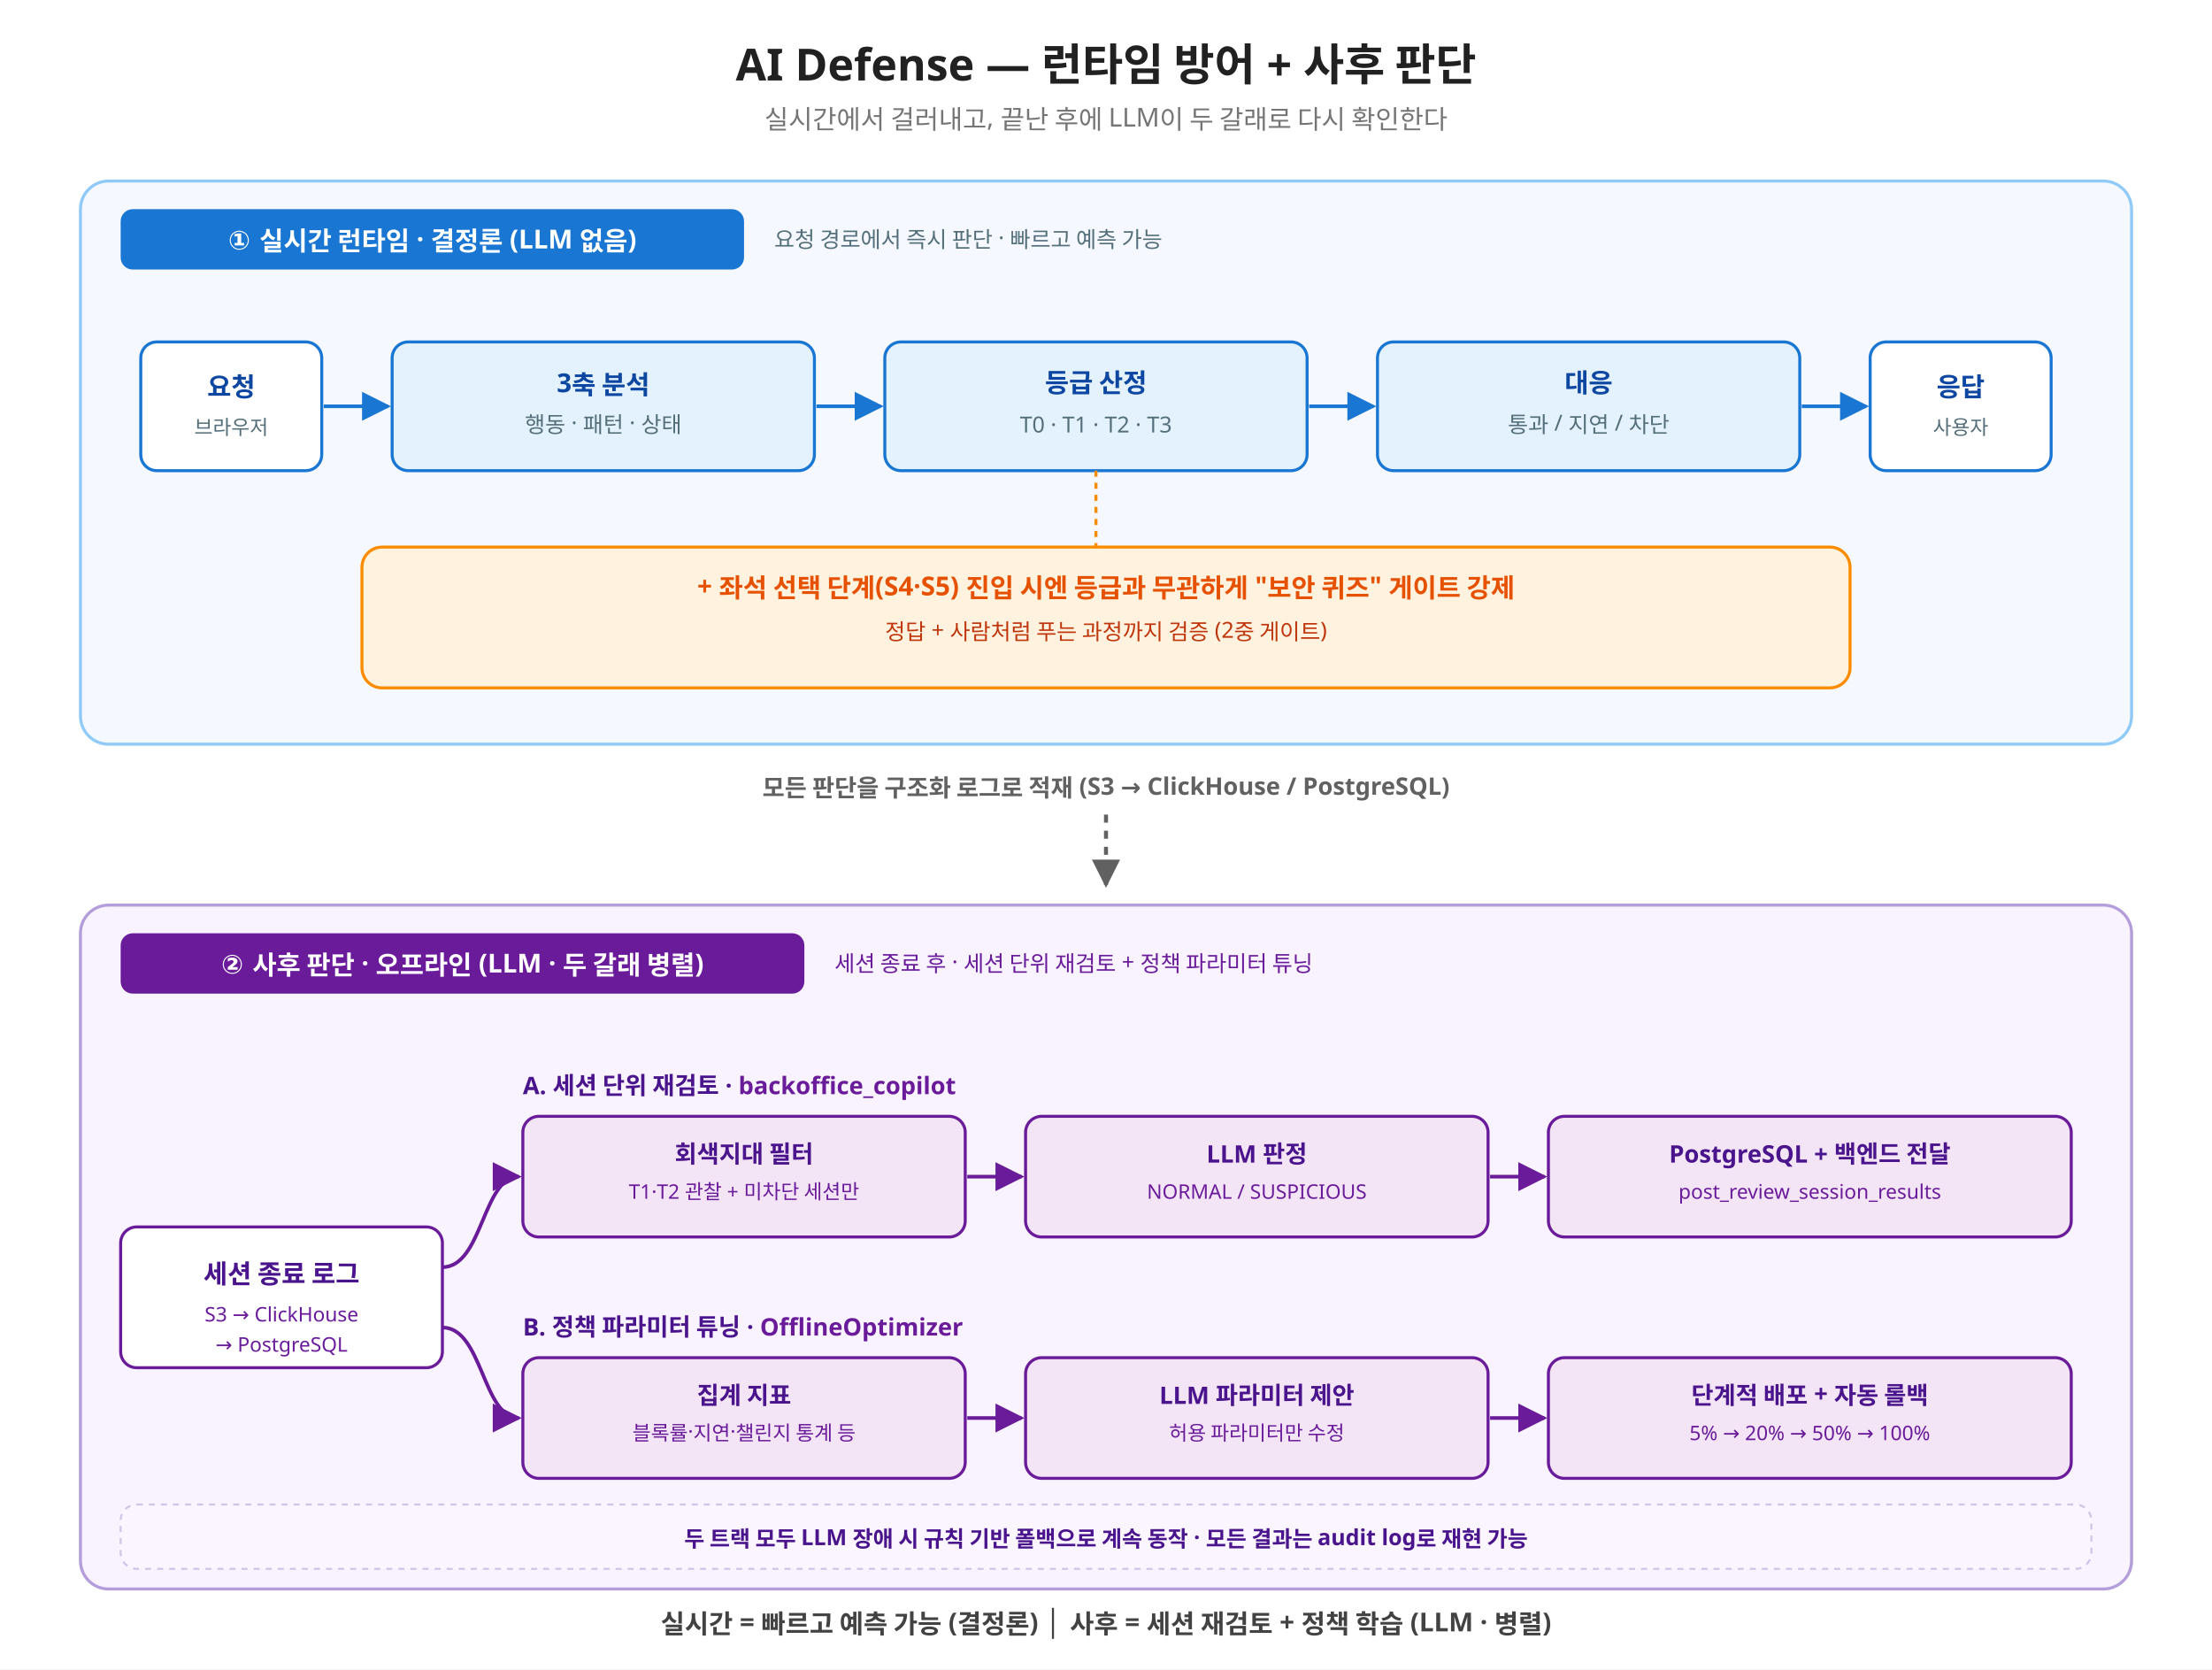
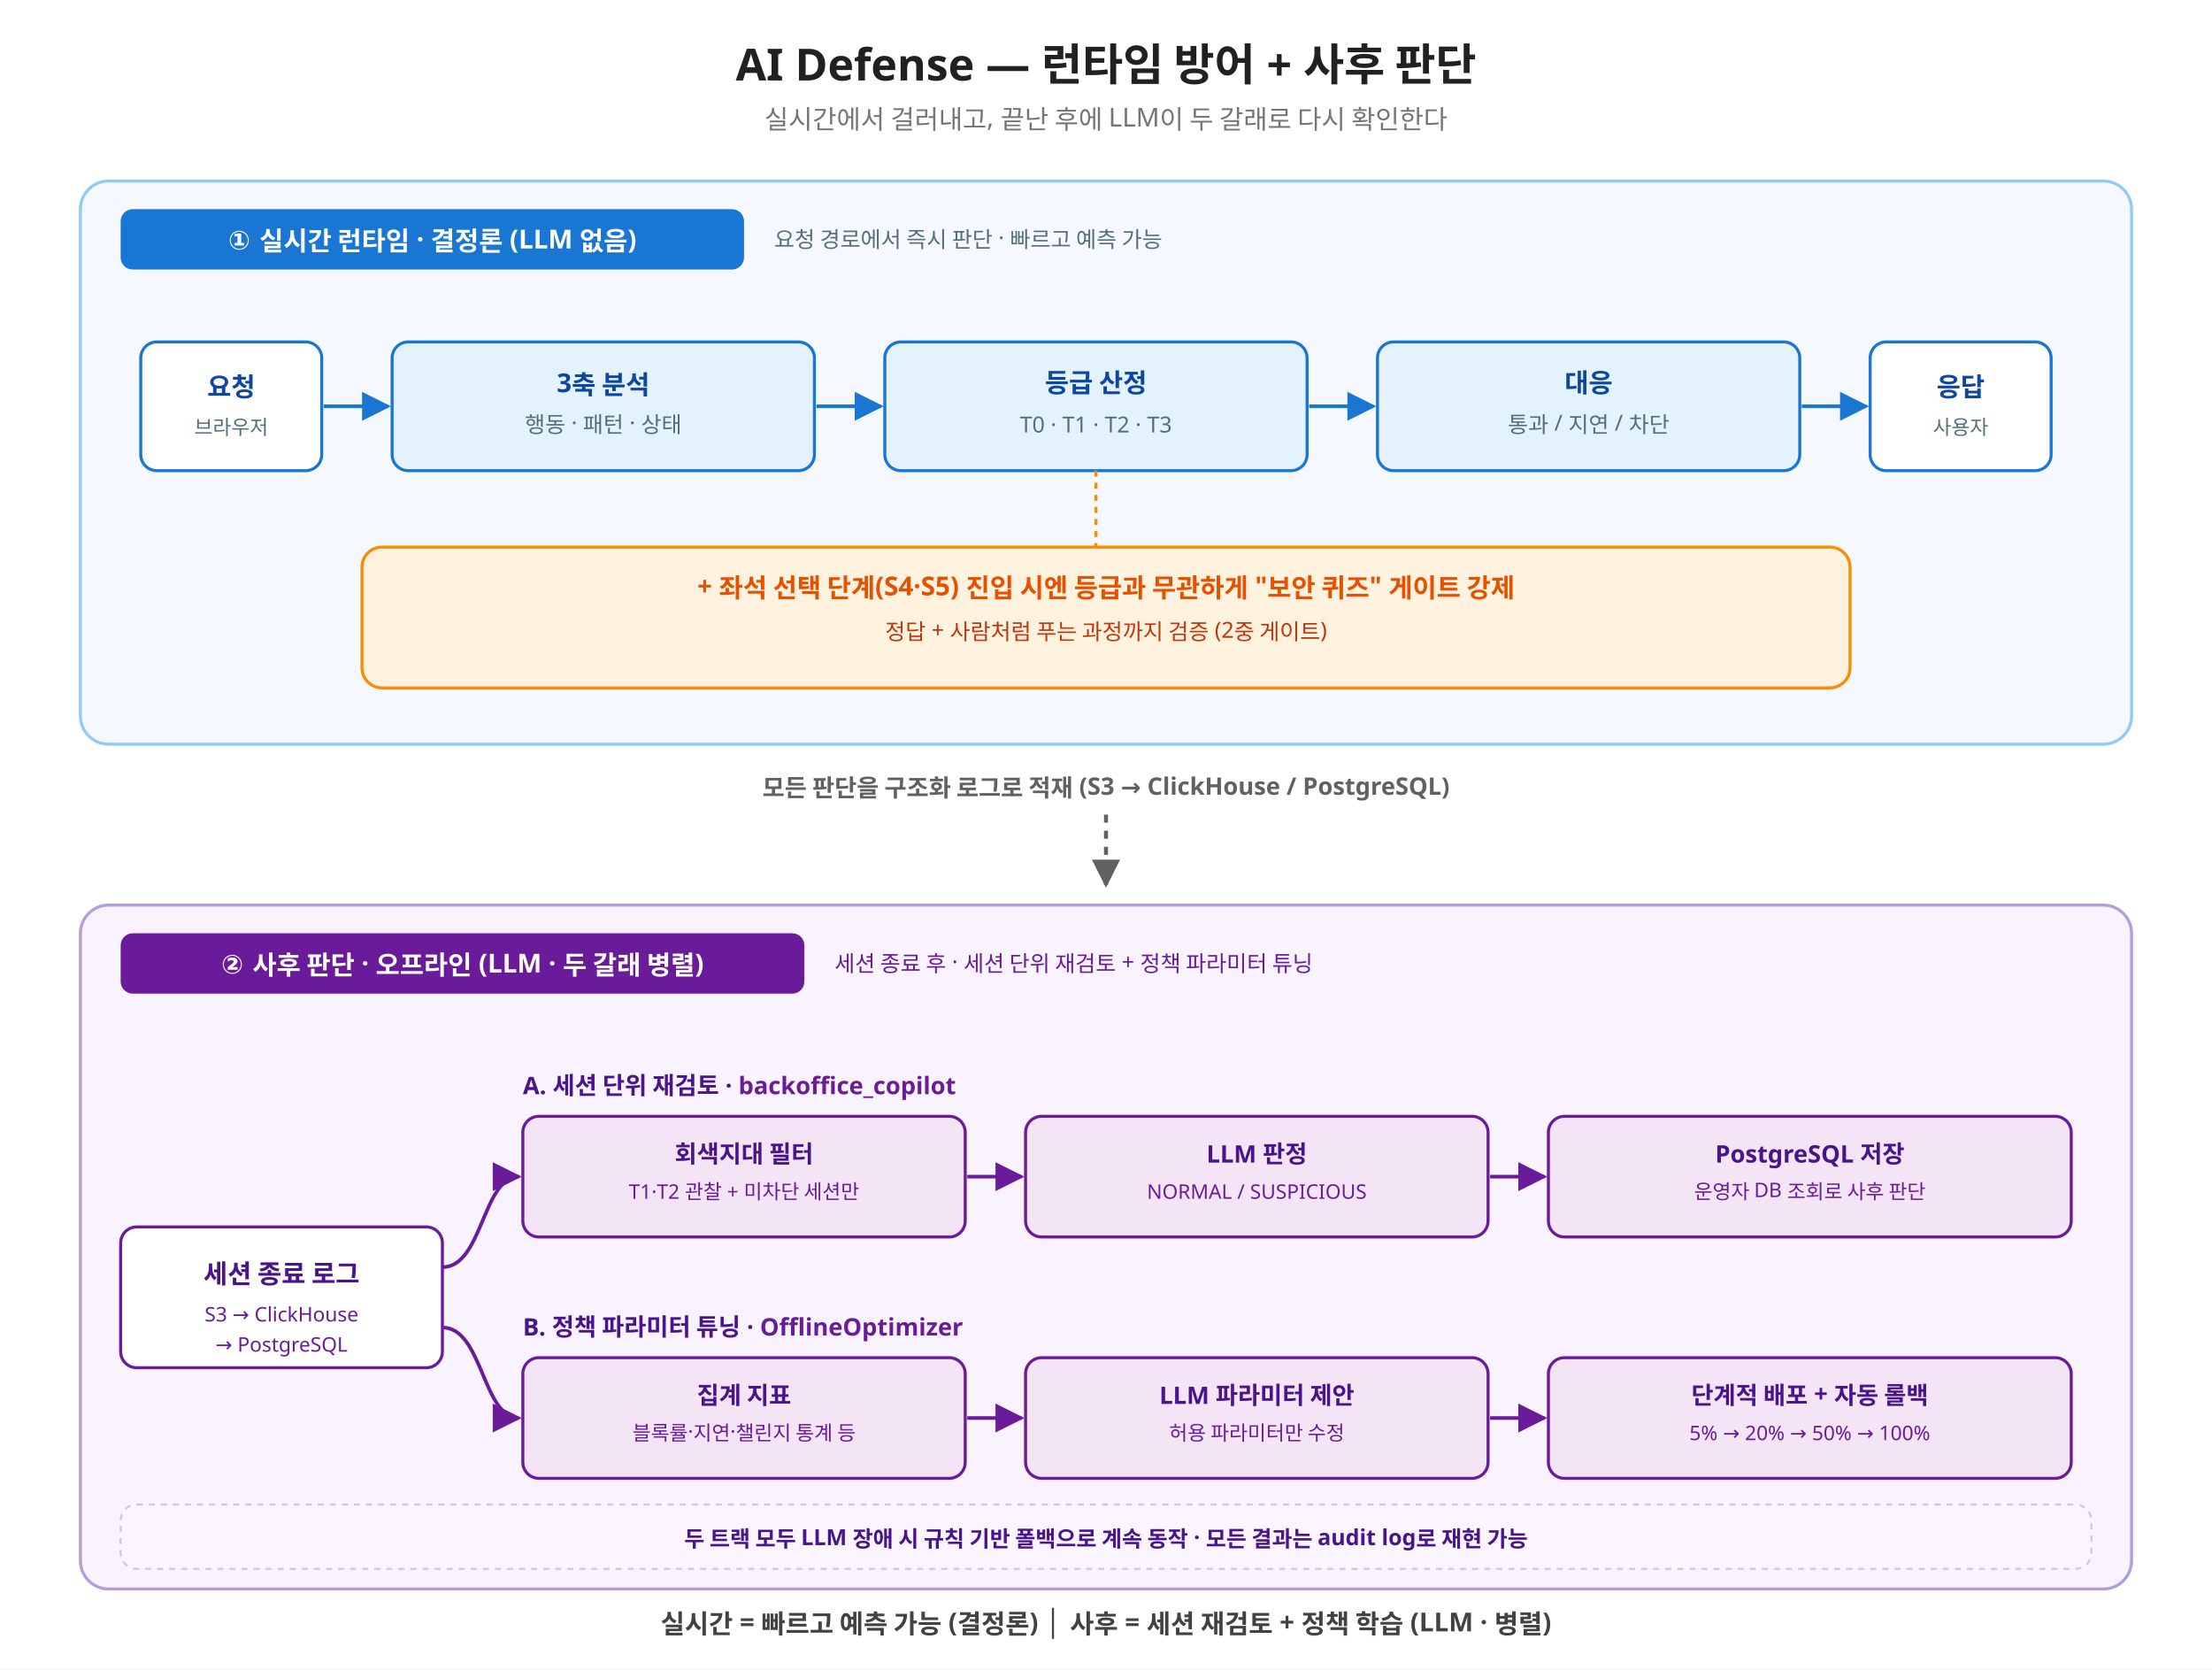
<svg xmlns="http://www.w3.org/2000/svg" viewBox="0 0 1100 830" font-family="'Noto Sans KR','Apple SD Gothic Neo','Malgun Gothic',sans-serif">
  <defs>
    <marker id="arrowBlue" viewBox="0 0 10 10" refX="9" refY="5" markerWidth="8" markerHeight="8" orient="auto-start-reverse">
      <path d="M 0 0 L 10 5 L 0 10 z" fill="#1976d2" />
    </marker>
    <marker id="arrowPurple" viewBox="0 0 10 10" refX="9" refY="5" markerWidth="8" markerHeight="8" orient="auto-start-reverse">
      <path d="M 0 0 L 10 5 L 0 10 z" fill="#6a1b9a" />
    </marker>
    <marker id="arrowGray" viewBox="0 0 10 10" refX="9" refY="5" markerWidth="7" markerHeight="7" orient="auto-start-reverse">
      <path d="M 0 0 L 10 5 L 0 10 z" fill="#616161" />
    </marker>
  </defs>
  <rect width="1100" height="830" fill="#ffffff" />
  <text x="550" y="40" text-anchor="middle" font-size="22" font-weight="700" fill="#212121">
    AI Defense — 런타임 방어 + 사후 판단
  </text>
  <text x="550" y="64" text-anchor="middle" font-size="13" fill="#757575">
    실시간에서 걸러내고, 끝난 후에 LLM이 두 갈래로 다시 확인한다
  </text>
  <rect x="40" y="90" width="1020" height="280" rx="14" fill="#f5f9ff" stroke="#90caf9" stroke-width="1.5" />
  <rect x="60" y="104" width="310" height="30" rx="6" fill="#1976d2" />
  <text x="215" y="124" text-anchor="middle" font-size="13" font-weight="700" fill="#ffffff">
    ① 실시간 런타임 · 결정론 (LLM 없음)
  </text>
  <text x="385" y="123" font-size="11" fill="#546e7a">요청 경로에서 즉시 판단 · 빠르고 예측 가능</text>
  <rect x="70" y="170" width="90" height="64" rx="8" fill="#ffffff" stroke="#1976d2" stroke-width="1.5" />
  <text x="115" y="197" text-anchor="middle" font-size="13" font-weight="600" fill="#0d47a1">요청</text>
  <text x="115" y="216" text-anchor="middle" font-size="10" fill="#546e7a">브라우저</text>
  <rect x="195" y="170" width="210" height="64" rx="8" fill="#e3f2fd" stroke="#1976d2" stroke-width="1.5" />
  <text x="300" y="195" text-anchor="middle" font-size="13" font-weight="700" fill="#0d47a1">3축 분석</text>
  <text x="300" y="215" text-anchor="middle" font-size="11" fill="#546e7a">행동 · 패턴 · 상태</text>
  <rect x="440" y="170" width="210" height="64" rx="8" fill="#e3f2fd" stroke="#1976d2" stroke-width="1.5" />
  <text x="545" y="195" text-anchor="middle" font-size="13" font-weight="700" fill="#0d47a1">등급 산정</text>
  <text x="545" y="215" text-anchor="middle" font-size="11" fill="#546e7a">T0 · T1 · T2 · T3</text>
  <rect x="685" y="170" width="210" height="64" rx="8" fill="#e3f2fd" stroke="#1976d2" stroke-width="1.5" />
  <text x="790" y="195" text-anchor="middle" font-size="13" font-weight="700" fill="#0d47a1">대응</text>
  <text x="790" y="215" text-anchor="middle" font-size="11" fill="#546e7a">통과 / 지연 / 차단</text>
  <rect x="930" y="170" width="90" height="64" rx="8" fill="#ffffff" stroke="#1976d2" stroke-width="1.5" />
  <text x="975" y="197" text-anchor="middle" font-size="13" font-weight="600" fill="#0d47a1">응답</text>
  <text x="975" y="216" text-anchor="middle" font-size="10" fill="#546e7a">사용자</text>
  <line x1="161" y1="202" x2="193" y2="202" stroke="#1976d2" stroke-width="1.8" marker-end="url(#arrowBlue)" />
  <line x1="406" y1="202" x2="438" y2="202" stroke="#1976d2" stroke-width="1.8" marker-end="url(#arrowBlue)" />
  <line x1="651" y1="202" x2="683" y2="202" stroke="#1976d2" stroke-width="1.8" marker-end="url(#arrowBlue)" />
  <line x1="896" y1="202" x2="928" y2="202" stroke="#1976d2" stroke-width="1.8" marker-end="url(#arrowBlue)" />
  <line x1="545" y1="234" x2="545" y2="272" stroke="#fb8c00" stroke-width="1.5" stroke-dasharray="3 3" />
  <rect x="180" y="272" width="740" height="70" rx="10" fill="#fff3e0" stroke="#fb8c00" stroke-width="1.5" />
  <text x="550" y="296" text-anchor="middle" font-size="13" font-weight="700" fill="#e65100">
    + 좌석 선택 단계(S4·S5) 진입 시엔 등급과 무관하게 "보안 퀴즈" 게이트 강제
  </text>
  <text x="550" y="318" text-anchor="middle" font-size="11" fill="#bf360c">
    정답 + 사람처럼 푸는 과정까지 검증 (2중 게이트)
  </text>
  <text x="550" y="396" text-anchor="middle" font-size="12" font-weight="600" fill="#616161">
    모든 판단을 구조화 로그로 적재 (S3 → ClickHouse / PostgreSQL)
  </text>
  <line x1="550" y1="405" x2="550" y2="440" stroke="#616161" stroke-width="2" marker-end="url(#arrowGray)" stroke-dasharray="4 4" />
  <rect x="40" y="450" width="1020" height="340" rx="14" fill="#f8f3ff" stroke="#b39ddb" stroke-width="1.5" />
  <rect x="60" y="464" width="340" height="30" rx="6" fill="#6a1b9a" />
  <text x="230" y="484" text-anchor="middle" font-size="13" font-weight="700" fill="#ffffff">
    ② 사후 판단 · 오프라인 (LLM · 두 갈래 병렬)
  </text>
  <text x="415" y="483" font-size="11" fill="#6a1b9a">세션 종료 후 · 세션 단위 재검토 + 정책 파라미터 튜닝</text>
  <rect x="60" y="610" width="160" height="70" rx="8" fill="#ffffff" stroke="#6a1b9a" stroke-width="1.5" />
  <text x="140" y="638" text-anchor="middle" font-size="13" font-weight="600" fill="#4a148c">세션 종료 로그</text>
  <text x="140" y="657" text-anchor="middle" font-size="10" fill="#6a1b9a">S3 → ClickHouse</text>
  <text x="140" y="672" text-anchor="middle" font-size="10" fill="#6a1b9a">→ PostgreSQL</text>
  <text x="260" y="544" font-size="12" font-weight="700" fill="#4a148c">A. 세션 단위 재검토 · <tspan fill="#6a1b9a" font-weight="600">backoffice_copilot</tspan>
  </text>
  <rect x="260" y="555" width="220" height="60" rx="8" fill="#f3e5f5" stroke="#6a1b9a" stroke-width="1.5" />
  <text x="370" y="578" text-anchor="middle" font-size="12" font-weight="700" fill="#4a148c">회색지대 필터</text>
  <text x="370" y="596" text-anchor="middle" font-size="10" fill="#6a1b9a">T1·T2 관찰 + 미차단 세션만</text>
  <rect x="510" y="555" width="230" height="60" rx="8" fill="#f3e5f5" stroke="#6a1b9a" stroke-width="1.5" />
  <text x="625" y="578" text-anchor="middle" font-size="12" font-weight="700" fill="#4a148c">LLM 판정</text>
  <text x="625" y="596" text-anchor="middle" font-size="10" fill="#6a1b9a">NORMAL / SUSPICIOUS</text>
  <rect x="770" y="555" width="260" height="60" rx="8" fill="#f3e5f5" stroke="#6a1b9a" stroke-width="1.5" />
-   <text x="900" y="578" text-anchor="middle" font-size="12" font-weight="700" fill="#4a148c">PostgreSQL + 백엔드 전달</text>
-   <text x="900" y="596" text-anchor="middle" font-size="10" fill="#6a1b9a">post_review_session_results</text>
+   <text x="900" y="578" text-anchor="middle" font-size="12" font-weight="700" fill="#4a148c">PostgreSQL 저장</text>
+   <text x="900" y="596" text-anchor="middle" font-size="10" fill="#6a1b9a">운영자 DB 조회로 사후 판단</text>
  <line x1="481" y1="585" x2="508" y2="585" stroke="#6a1b9a" stroke-width="1.8" marker-end="url(#arrowPurple)" />
  <line x1="741" y1="585" x2="768" y2="585" stroke="#6a1b9a" stroke-width="1.8" marker-end="url(#arrowPurple)" />
  <text x="260" y="664" font-size="12" font-weight="700" fill="#4a148c">B. 정책 파라미터 튜닝 · <tspan fill="#6a1b9a" font-weight="600">OfflineOptimizer</tspan>
  </text>
  <rect x="260" y="675" width="220" height="60" rx="8" fill="#f3e5f5" stroke="#6a1b9a" stroke-width="1.5" />
  <text x="370" y="698" text-anchor="middle" font-size="12" font-weight="700" fill="#4a148c">집계 지표</text>
  <text x="370" y="716" text-anchor="middle" font-size="10" fill="#6a1b9a">블록률·지연·챌린지 통계 등</text>
  <rect x="510" y="675" width="230" height="60" rx="8" fill="#f3e5f5" stroke="#6a1b9a" stroke-width="1.5" />
  <text x="625" y="698" text-anchor="middle" font-size="12" font-weight="700" fill="#4a148c">LLM 파라미터 제안</text>
  <text x="625" y="716" text-anchor="middle" font-size="10" fill="#6a1b9a">허용 파라미터만 수정</text>
  <rect x="770" y="675" width="260" height="60" rx="8" fill="#f3e5f5" stroke="#6a1b9a" stroke-width="1.5" />
  <text x="900" y="698" text-anchor="middle" font-size="12" font-weight="700" fill="#4a148c">단계적 배포 + 자동 롤백</text>
  <text x="900" y="716" text-anchor="middle" font-size="10" fill="#6a1b9a">5% → 20% → 50% → 100%</text>
  <line x1="481" y1="705" x2="508" y2="705" stroke="#6a1b9a" stroke-width="1.8" marker-end="url(#arrowPurple)" />
  <line x1="741" y1="705" x2="768" y2="705" stroke="#6a1b9a" stroke-width="1.8" marker-end="url(#arrowPurple)" />
  <path d="M 220 630 C 240 630, 240 585, 258 585" fill="none" stroke="#6a1b9a" stroke-width="1.8" marker-end="url(#arrowPurple)" />
  <path d="M 220 660 C 240 660, 240 705, 258 705" fill="none" stroke="#6a1b9a" stroke-width="1.8" marker-end="url(#arrowPurple)" />
  <rect x="60" y="748" width="980" height="32" rx="8" fill="#faf5ff" stroke="#d1c4e9" stroke-dasharray="3 3" />
  <text x="550" y="769" text-anchor="middle" font-size="11" font-weight="600" fill="#4a148c">
    두 트랙 모두 LLM 장애 시 규칙 기반 폴백으로 계속 동작 · 모든 결과는 audit log로 재현 가능
  </text>
  <text x="550" y="812" text-anchor="middle" font-size="13" font-weight="600" fill="#424242">
    실시간 = 빠르고 예측 가능 (결정론)  │  사후 = 세션 재검토 + 정책 학습 (LLM · 병렬)
  </text>
</svg>
